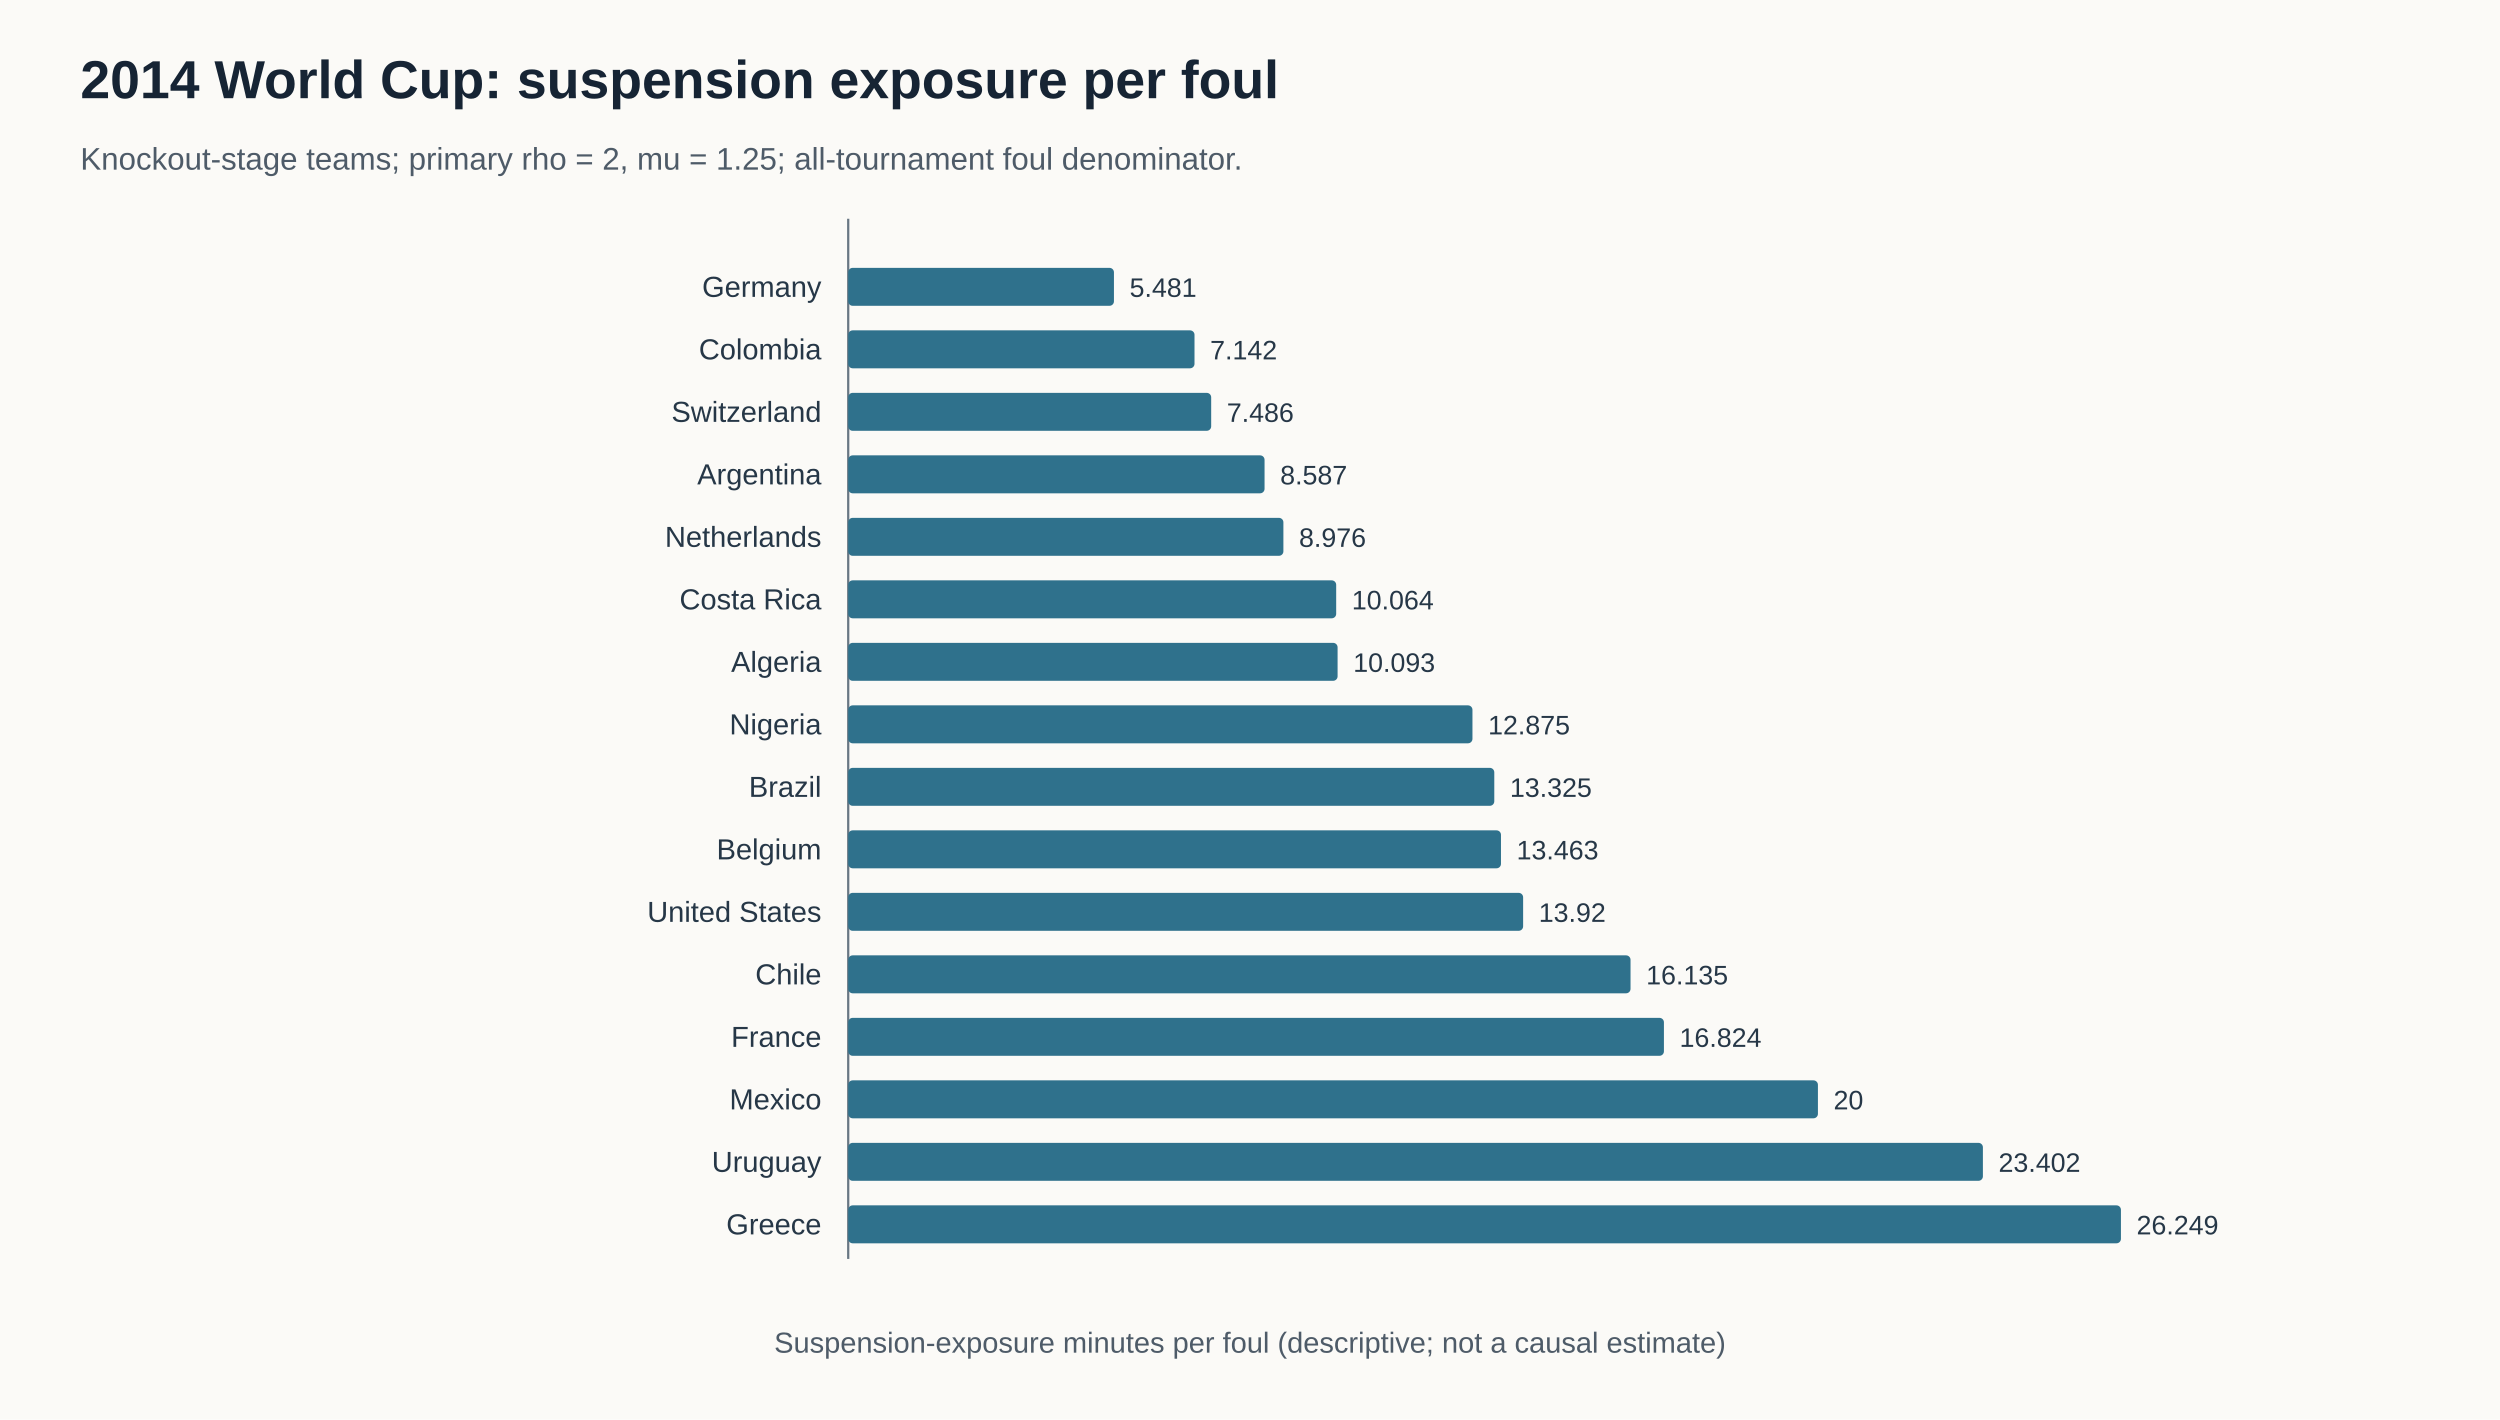
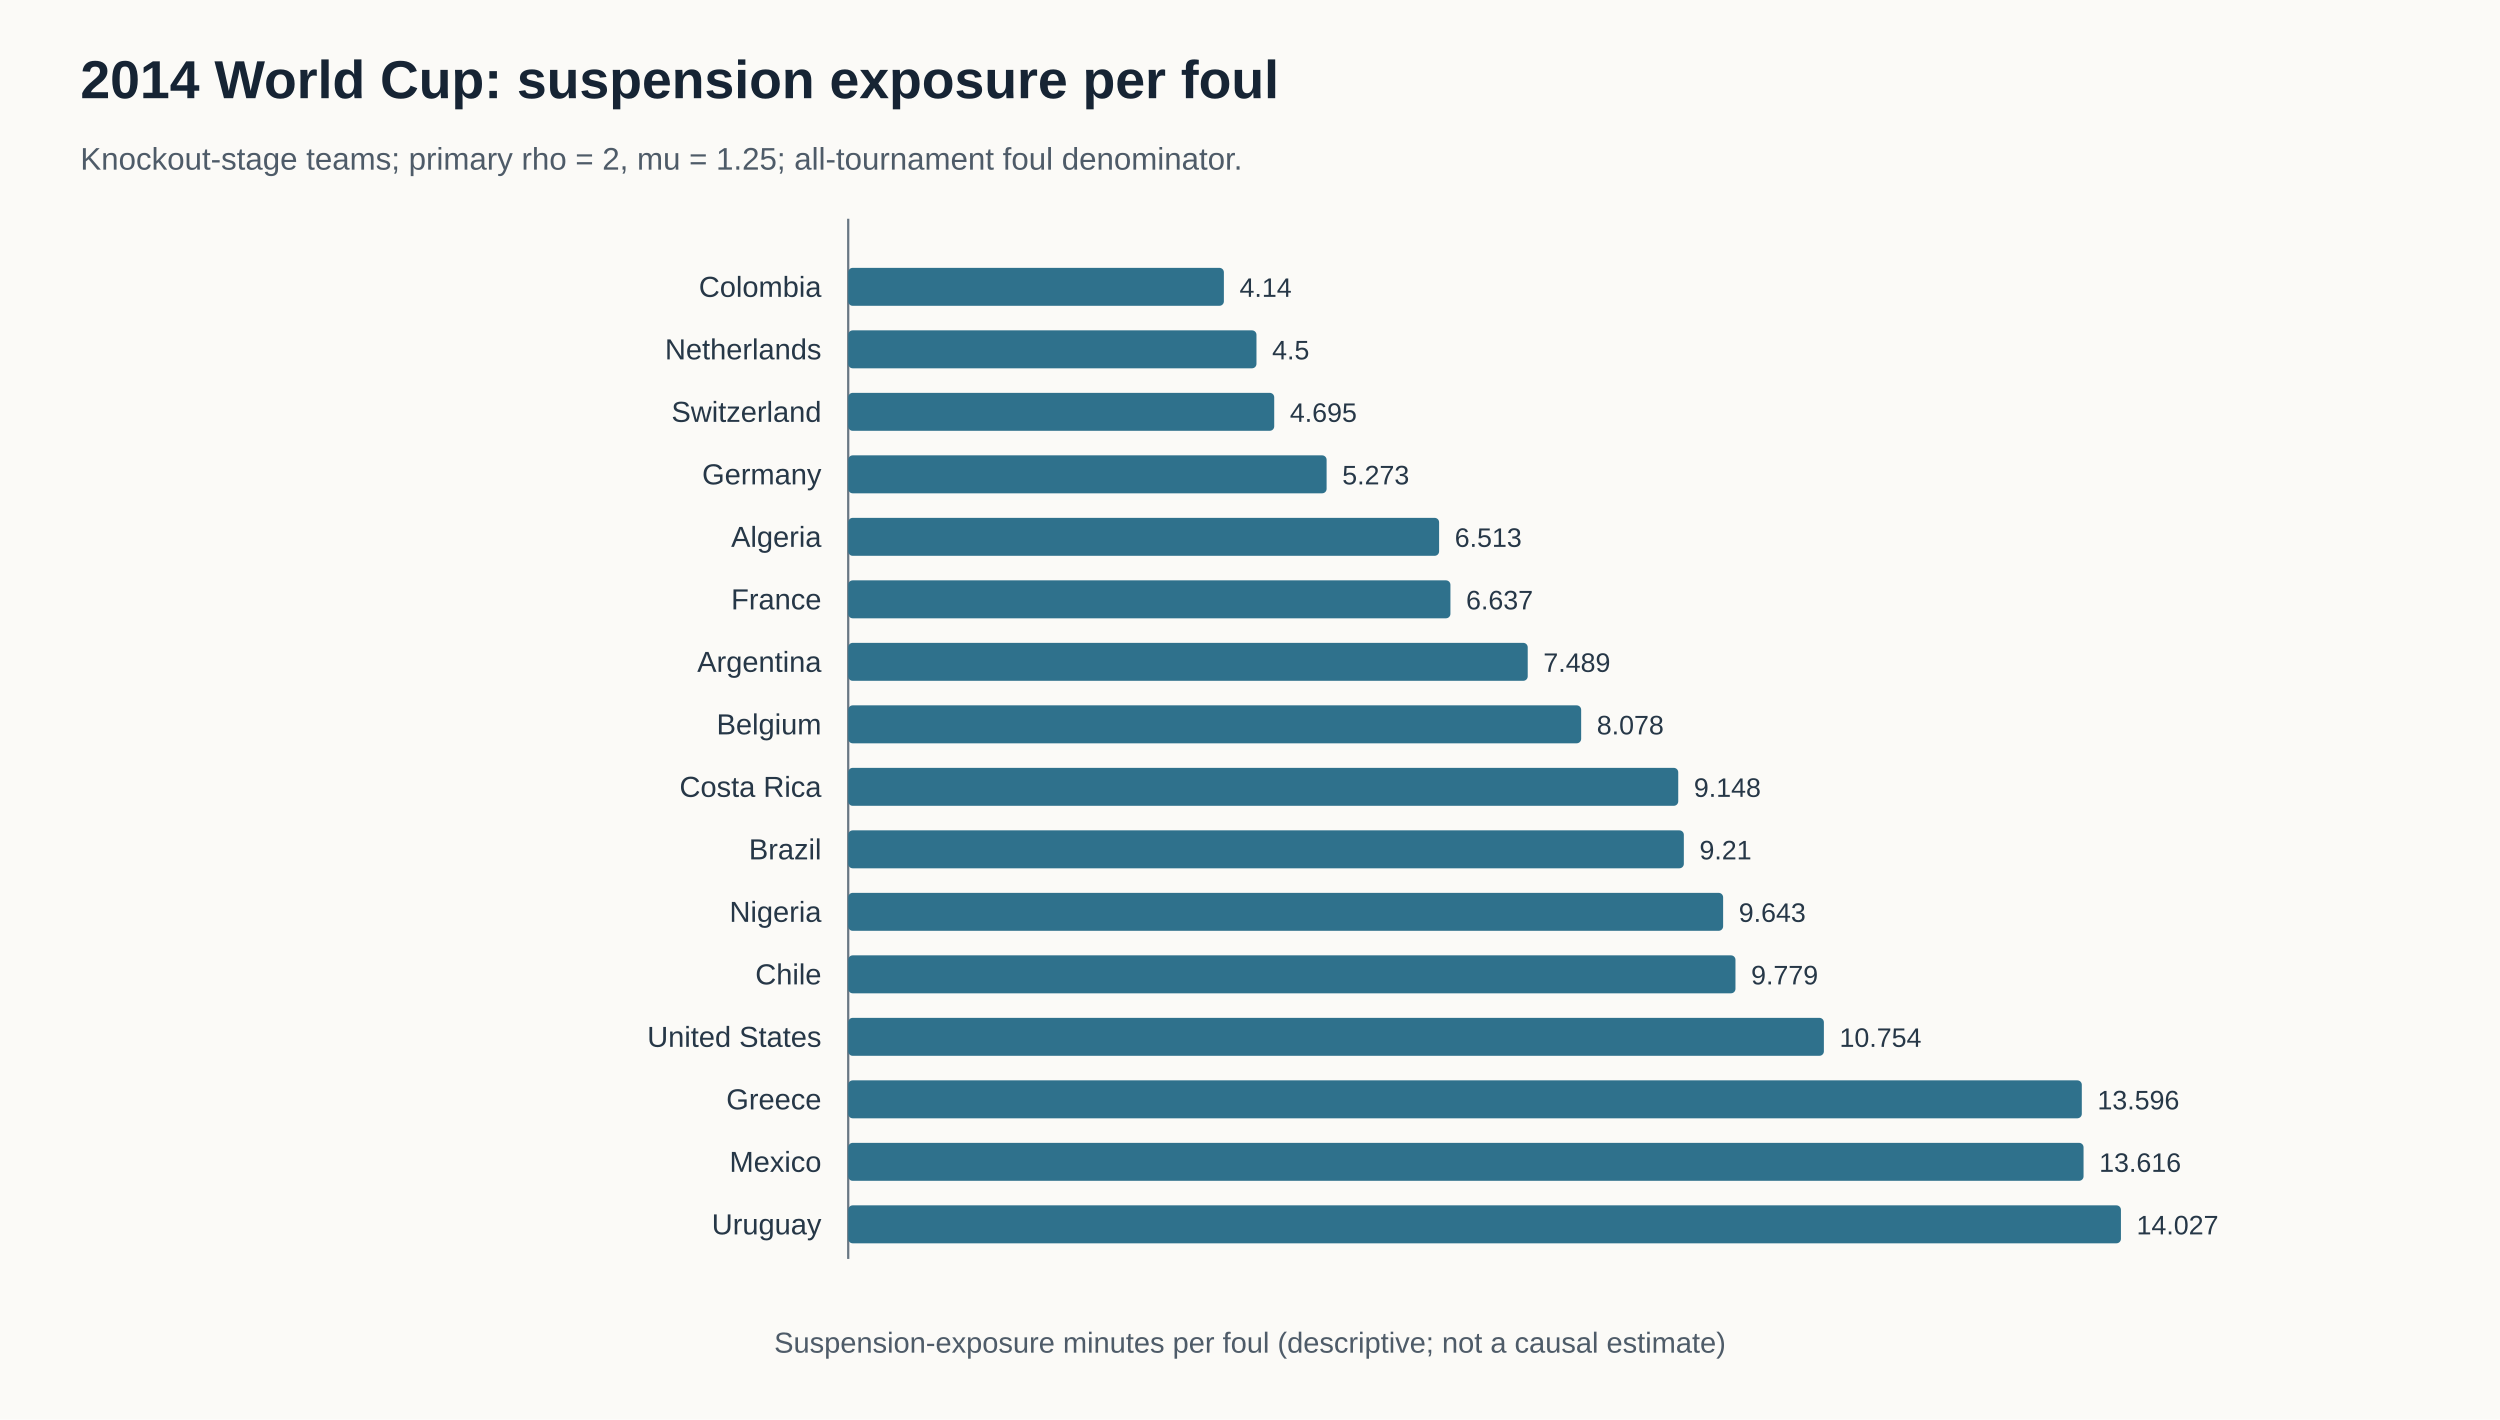
<svg xmlns="http://www.w3.org/2000/svg" width="1120" height="636" viewBox="0 0 1120 636" role="img" aria-labelledby="title desc">
-   <rect width="100%" height="100%" fill="#fbfaf7" />
+   <rect width="1120" height="636" fill="#fbfaf7" />
  <text x="36" y="44" font-family="Arial, sans-serif" font-size="24" font-weight="700" fill="#162434">2014 World Cup: suspension exposure per foul</text>
  <text x="36" y="76" font-family="Arial, sans-serif" font-size="14" fill="#4e5b68">Knockout-stage teams; primary rho = 2, mu = 1.25; all-tournament foul denominator.</text>
  <line x1="380.00" y1="98" x2="380.00" y2="564" stroke="#687683" stroke-width="1" />
-   <text x="368" y="133" text-anchor="end" font-family="Arial, sans-serif" font-size="13" fill="#263747">Germany</text>
-   <rect x="380.00" y="120" width="119.05" height="17" rx="2" fill="#2f718c" />
-   <text x="506.05" y="133" text-anchor="start" font-family="Arial, sans-serif" font-size="12" fill="#263747">5.481</text>
-   <text x="368" y="161" text-anchor="end" font-family="Arial, sans-serif" font-size="13" fill="#263747">Colombia</text>
-   <rect x="380.00" y="148" width="155.14" height="17" rx="2" fill="#2f718c" />
-   <text x="542.14" y="161" text-anchor="start" font-family="Arial, sans-serif" font-size="12" fill="#263747">7.142</text>
+   <text x="368" y="133" text-anchor="end" font-family="Arial, sans-serif" font-size="13" fill="#263747">Colombia</text>
+   <rect x="380.00" y="120" width="168.30" height="17" rx="2" fill="#2f718c" />
+   <text x="555.30" y="133" text-anchor="start" font-family="Arial, sans-serif" font-size="12" fill="#263747">4.14</text>
+   <text x="368" y="161" text-anchor="end" font-family="Arial, sans-serif" font-size="13" fill="#263747">Netherlands</text>
+   <rect x="380.00" y="148" width="182.90" height="17" rx="2" fill="#2f718c" />
+   <text x="569.90" y="161" text-anchor="start" font-family="Arial, sans-serif" font-size="12" fill="#263747">4.5</text>
  <text x="368" y="189" text-anchor="end" font-family="Arial, sans-serif" font-size="13" fill="#263747">Switzerland</text>
-   <rect x="380.00" y="176" width="162.61" height="17" rx="2" fill="#2f718c" />
-   <text x="549.61" y="189" text-anchor="start" font-family="Arial, sans-serif" font-size="12" fill="#263747">7.486</text>
-   <text x="368" y="217" text-anchor="end" font-family="Arial, sans-serif" font-size="13" fill="#263747">Argentina</text>
-   <rect x="380.00" y="204" width="186.52" height="17" rx="2" fill="#2f718c" />
-   <text x="573.52" y="217" text-anchor="start" font-family="Arial, sans-serif" font-size="12" fill="#263747">8.587</text>
-   <text x="368" y="245" text-anchor="end" font-family="Arial, sans-serif" font-size="13" fill="#263747">Netherlands</text>
-   <rect x="380.00" y="232" width="194.96" height="17" rx="2" fill="#2f718c" />
-   <text x="581.96" y="245" text-anchor="start" font-family="Arial, sans-serif" font-size="12" fill="#263747">8.976</text>
-   <text x="368" y="273" text-anchor="end" font-family="Arial, sans-serif" font-size="13" fill="#263747">Costa Rica</text>
-   <rect x="380.00" y="260" width="218.61" height="17" rx="2" fill="#2f718c" />
-   <text x="605.61" y="273" text-anchor="start" font-family="Arial, sans-serif" font-size="12" fill="#263747">10.064</text>
-   <text x="368" y="301" text-anchor="end" font-family="Arial, sans-serif" font-size="13" fill="#263747">Algeria</text>
-   <rect x="380.00" y="288" width="219.24" height="17" rx="2" fill="#2f718c" />
-   <text x="606.24" y="301" text-anchor="start" font-family="Arial, sans-serif" font-size="12" fill="#263747">10.093</text>
-   <text x="368" y="329" text-anchor="end" font-family="Arial, sans-serif" font-size="13" fill="#263747">Nigeria</text>
-   <rect x="380.00" y="316" width="279.66" height="17" rx="2" fill="#2f718c" />
-   <text x="666.66" y="329" text-anchor="start" font-family="Arial, sans-serif" font-size="12" fill="#263747">12.875</text>
-   <text x="368" y="357" text-anchor="end" font-family="Arial, sans-serif" font-size="13" fill="#263747">Brazil</text>
-   <rect x="380.00" y="344" width="289.44" height="17" rx="2" fill="#2f718c" />
-   <text x="676.44" y="357" text-anchor="start" font-family="Arial, sans-serif" font-size="12" fill="#263747">13.325</text>
-   <text x="368" y="385" text-anchor="end" font-family="Arial, sans-serif" font-size="13" fill="#263747">Belgium</text>
-   <rect x="380.00" y="372" width="292.44" height="17" rx="2" fill="#2f718c" />
-   <text x="679.44" y="385" text-anchor="start" font-family="Arial, sans-serif" font-size="12" fill="#263747">13.463</text>
-   <text x="368" y="413" text-anchor="end" font-family="Arial, sans-serif" font-size="13" fill="#263747">United States</text>
-   <rect x="380.00" y="400" width="302.36" height="17" rx="2" fill="#2f718c" />
-   <text x="689.36" y="413" text-anchor="start" font-family="Arial, sans-serif" font-size="12" fill="#263747">13.92</text>
+   <rect x="380.00" y="176" width="190.85" height="17" rx="2" fill="#2f718c" />
+   <text x="577.85" y="189" text-anchor="start" font-family="Arial, sans-serif" font-size="12" fill="#263747">4.695</text>
+   <text x="368" y="217" text-anchor="end" font-family="Arial, sans-serif" font-size="13" fill="#263747">Germany</text>
+   <rect x="380.00" y="204" width="214.32" height="17" rx="2" fill="#2f718c" />
+   <text x="601.32" y="217" text-anchor="start" font-family="Arial, sans-serif" font-size="12" fill="#263747">5.273</text>
+   <text x="368" y="245" text-anchor="end" font-family="Arial, sans-serif" font-size="13" fill="#263747">Algeria</text>
+   <rect x="380.00" y="232" width="264.72" height="17" rx="2" fill="#2f718c" />
+   <text x="651.72" y="245" text-anchor="start" font-family="Arial, sans-serif" font-size="12" fill="#263747">6.513</text>
+   <text x="368" y="273" text-anchor="end" font-family="Arial, sans-serif" font-size="13" fill="#263747">France</text>
+   <rect x="380.00" y="260" width="269.79" height="17" rx="2" fill="#2f718c" />
+   <text x="656.79" y="273" text-anchor="start" font-family="Arial, sans-serif" font-size="12" fill="#263747">6.637</text>
+   <text x="368" y="301" text-anchor="end" font-family="Arial, sans-serif" font-size="13" fill="#263747">Argentina</text>
+   <rect x="380.00" y="288" width="304.42" height="17" rx="2" fill="#2f718c" />
+   <text x="691.42" y="301" text-anchor="start" font-family="Arial, sans-serif" font-size="12" fill="#263747">7.489</text>
+   <text x="368" y="329" text-anchor="end" font-family="Arial, sans-serif" font-size="13" fill="#263747">Belgium</text>
+   <rect x="380.00" y="316" width="328.36" height="17" rx="2" fill="#2f718c" />
+   <text x="715.36" y="329" text-anchor="start" font-family="Arial, sans-serif" font-size="12" fill="#263747">8.078</text>
+   <text x="368" y="357" text-anchor="end" font-family="Arial, sans-serif" font-size="13" fill="#263747">Costa Rica</text>
+   <rect x="380.00" y="344" width="371.85" height="17" rx="2" fill="#2f718c" />
+   <text x="758.85" y="357" text-anchor="start" font-family="Arial, sans-serif" font-size="12" fill="#263747">9.148</text>
+   <text x="368" y="385" text-anchor="end" font-family="Arial, sans-serif" font-size="13" fill="#263747">Brazil</text>
+   <rect x="380.00" y="372" width="374.36" height="17" rx="2" fill="#2f718c" />
+   <text x="761.36" y="385" text-anchor="start" font-family="Arial, sans-serif" font-size="12" fill="#263747">9.21</text>
+   <text x="368" y="413" text-anchor="end" font-family="Arial, sans-serif" font-size="13" fill="#263747">Nigeria</text>
+   <rect x="380.00" y="400" width="391.96" height="17" rx="2" fill="#2f718c" />
+   <text x="778.96" y="413" text-anchor="start" font-family="Arial, sans-serif" font-size="12" fill="#263747">9.643</text>
  <text x="368" y="441" text-anchor="end" font-family="Arial, sans-serif" font-size="13" fill="#263747">Chile</text>
-   <rect x="380.00" y="428" width="350.48" height="17" rx="2" fill="#2f718c" />
-   <text x="737.48" y="441" text-anchor="start" font-family="Arial, sans-serif" font-size="12" fill="#263747">16.135</text>
-   <text x="368" y="469" text-anchor="end" font-family="Arial, sans-serif" font-size="13" fill="#263747">France</text>
-   <rect x="380.00" y="456" width="365.44" height="17" rx="2" fill="#2f718c" />
-   <text x="752.44" y="469" text-anchor="start" font-family="Arial, sans-serif" font-size="12" fill="#263747">16.824</text>
-   <text x="368" y="497" text-anchor="end" font-family="Arial, sans-serif" font-size="13" fill="#263747">Mexico</text>
-   <rect x="380.00" y="484" width="434.43" height="17" rx="2" fill="#2f718c" />
-   <text x="821.43" y="497" text-anchor="start" font-family="Arial, sans-serif" font-size="12" fill="#263747">20</text>
-   <text x="368" y="525" text-anchor="end" font-family="Arial, sans-serif" font-size="13" fill="#263747">Uruguay</text>
-   <rect x="380.00" y="512" width="508.34" height="17" rx="2" fill="#2f718c" />
-   <text x="895.34" y="525" text-anchor="start" font-family="Arial, sans-serif" font-size="12" fill="#263747">23.402</text>
-   <text x="368" y="553" text-anchor="end" font-family="Arial, sans-serif" font-size="13" fill="#263747">Greece</text>
+   <rect x="380.00" y="428" width="397.49" height="17" rx="2" fill="#2f718c" />
+   <text x="784.49" y="441" text-anchor="start" font-family="Arial, sans-serif" font-size="12" fill="#263747">9.779</text>
+   <text x="368" y="469" text-anchor="end" font-family="Arial, sans-serif" font-size="13" fill="#263747">United States</text>
+   <rect x="380.00" y="456" width="437.10" height="17" rx="2" fill="#2f718c" />
+   <text x="824.10" y="469" text-anchor="start" font-family="Arial, sans-serif" font-size="12" fill="#263747">10.754</text>
+   <text x="368" y="497" text-anchor="end" font-family="Arial, sans-serif" font-size="13" fill="#263747">Greece</text>
+   <rect x="380.00" y="484" width="552.65" height="17" rx="2" fill="#2f718c" />
+   <text x="939.65" y="497" text-anchor="start" font-family="Arial, sans-serif" font-size="12" fill="#263747">13.596</text>
+   <text x="368" y="525" text-anchor="end" font-family="Arial, sans-serif" font-size="13" fill="#263747">Mexico</text>
+   <rect x="380.00" y="512" width="553.43" height="17" rx="2" fill="#2f718c" />
+   <text x="940.43" y="525" text-anchor="start" font-family="Arial, sans-serif" font-size="12" fill="#263747">13.616</text>
+   <text x="368" y="553" text-anchor="end" font-family="Arial, sans-serif" font-size="13" fill="#263747">Uruguay</text>
  <rect x="380.00" y="540" width="570.18" height="17" rx="2" fill="#2f718c" />
-   <text x="957.18" y="553" text-anchor="start" font-family="Arial, sans-serif" font-size="12" fill="#263747">26.249</text>
+   <text x="957.18" y="553" text-anchor="start" font-family="Arial, sans-serif" font-size="12" fill="#263747">14.027</text>
  <text x="560" y="606" text-anchor="middle" font-family="Arial, sans-serif" font-size="13" fill="#4e5b68">Suspension-exposure minutes per foul (descriptive; not a causal estimate)</text>
</svg>
